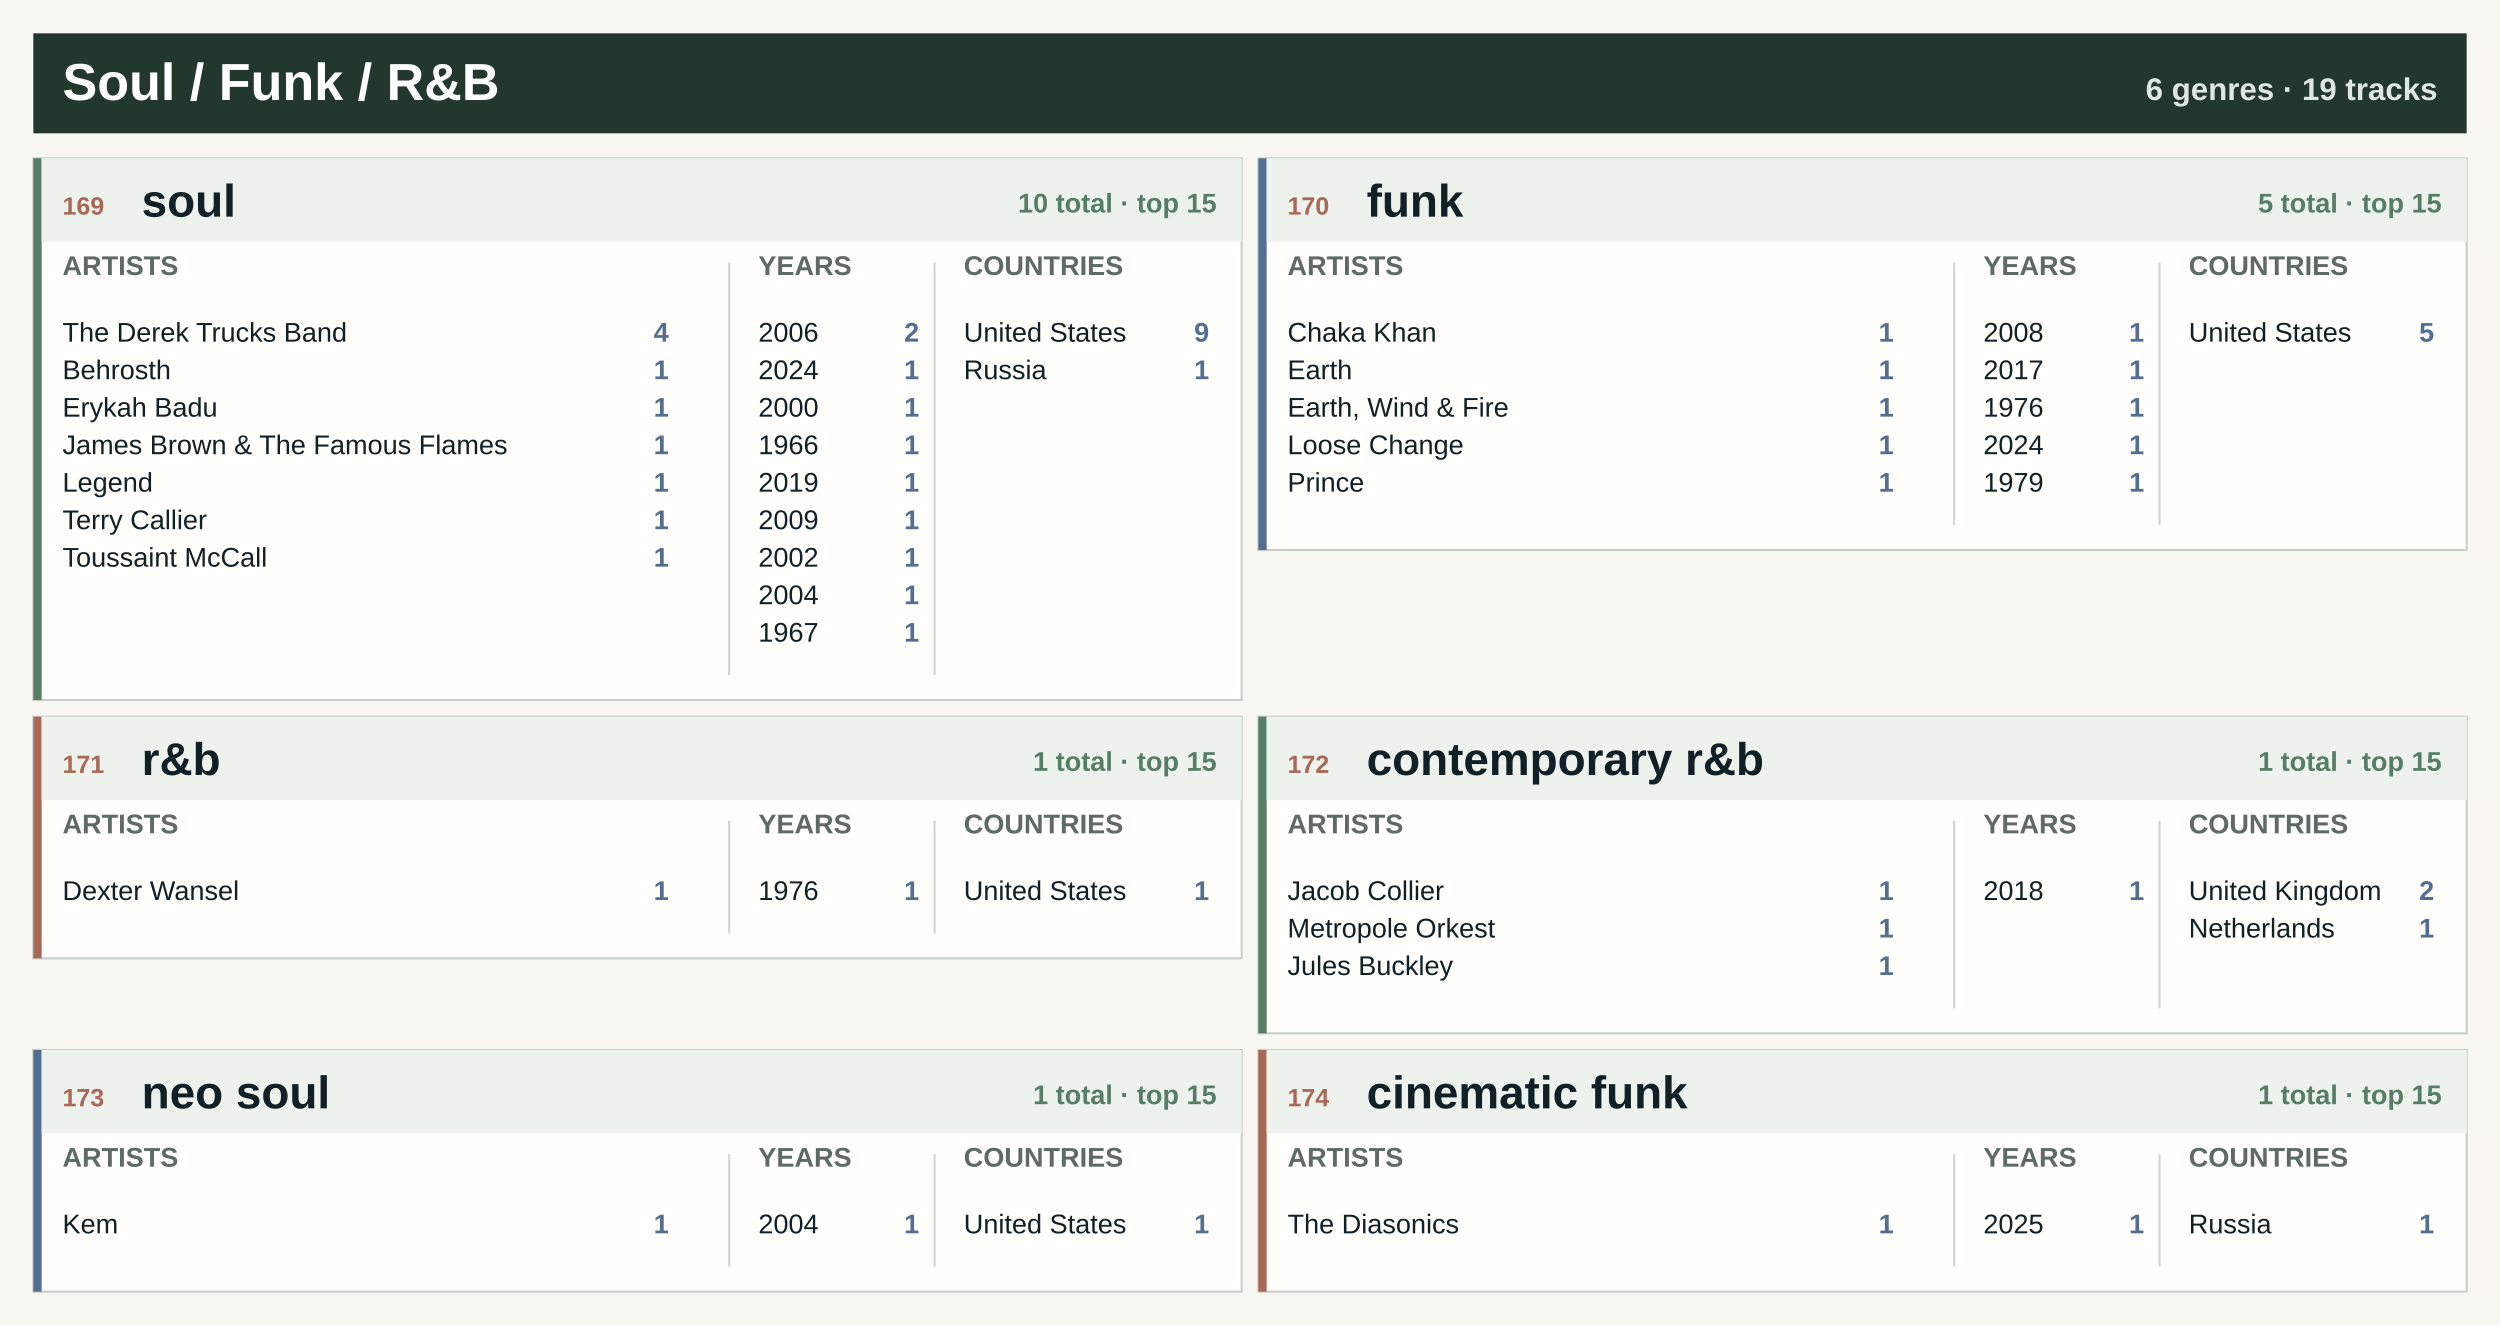
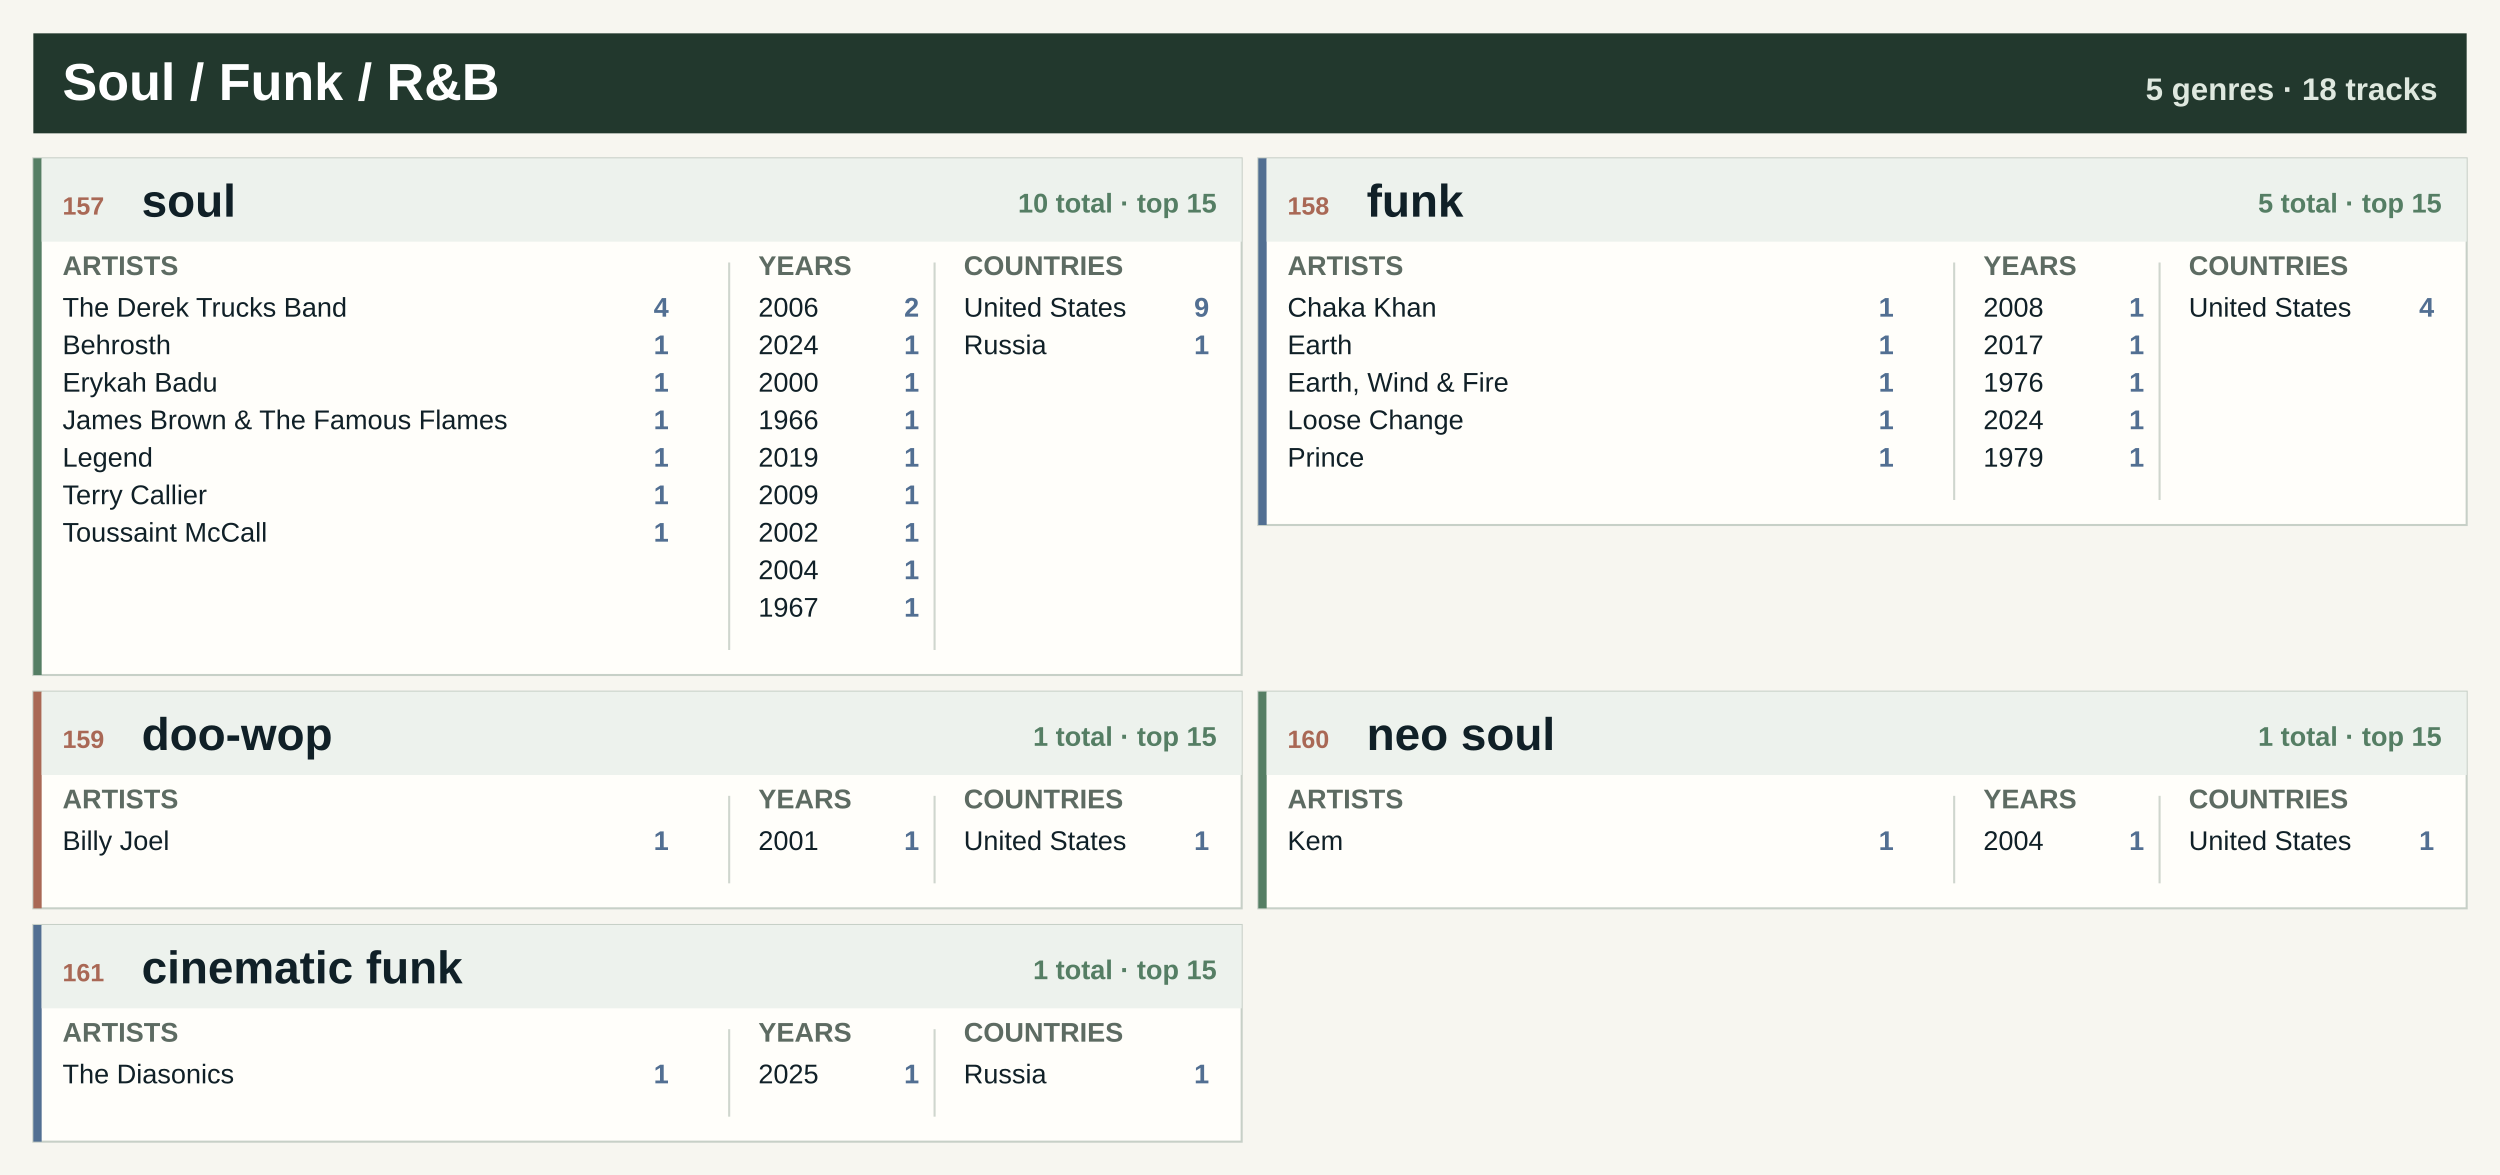
- <svg xmlns="http://www.w3.org/2000/svg" width="1200" height="636" viewBox="0 0 1200 636" role="img" aria-label="Soul / Funk / R&amp;B genre atlas">
-   <rect width="1200" height="636" fill="#f7f6f0" />
+ <svg xmlns="http://www.w3.org/2000/svg" width="1200" height="564" viewBox="0 0 1200 564" role="img" aria-label="Soul / Funk / R&amp;B genre atlas">
+   <rect width="1200" height="564" fill="#f7f6f0" />
  <rect x="16" y="16" width="1168" height="48" fill="#22382d" />
  <text x="30.0" y="48.0" font-family="Segoe UI, Arial, sans-serif" font-size="25" font-weight="800" fill="#ffffff" text-anchor="start">Soul / Funk / R&amp;B</text>
-   <text x="1170.0" y="48.0" font-family="Segoe UI, Arial, sans-serif" font-size="15" font-weight="800" fill="#dfe8df" text-anchor="end">6 genres · 19 tracks</text>
-   <rect x="16.0" y="76.0" width="580.0" height="260" fill="#fffefa" stroke="#c7d0c7" />
-   <rect x="16.0" y="76.0" width="4" height="260" fill="#557e64" />
+   <text x="1170.0" y="48.0" font-family="Segoe UI, Arial, sans-serif" font-size="15" font-weight="800" fill="#dfe8df" text-anchor="end">5 genres · 18 tracks</text>
+   <rect x="16.0" y="76.0" width="580.0" height="248" fill="#fffefa" stroke="#c7d0c7" />
+   <rect x="16.0" y="76.0" width="4" height="248" fill="#557e64" />
  <rect x="20.0" y="76.0" width="576.0" height="40" fill="#edf2ed" />
-   <text x="30.0" y="103.0" font-family="Segoe UI, Arial, sans-serif" font-size="12" font-weight="800" fill="#a96855" text-anchor="start">169</text>
+   <text x="30.0" y="103.0" font-family="Segoe UI, Arial, sans-serif" font-size="12" font-weight="800" fill="#a96855" text-anchor="start">157</text>
  <text x="68.0" y="104.0" font-family="Segoe UI, Arial, sans-serif" font-size="22" font-weight="800" fill="#102027" text-anchor="start">soul</text>
  <text x="584.0" y="102.0" font-family="Segoe UI, Arial, sans-serif" font-size="13" font-weight="800" fill="#557e64" text-anchor="end">10 total · top 15</text>
  <text x="30.0" y="132.0" font-family="Segoe UI, Arial, sans-serif" font-size="13" font-weight="800" fill="#5d6b62" text-anchor="start">ARTISTS</text>
  <text x="364.0" y="132.0" font-family="Segoe UI, Arial, sans-serif" font-size="13" font-weight="800" fill="#5d6b62" text-anchor="start">YEARS</text>
  <text x="462.6" y="132.0" font-family="Segoe UI, Arial, sans-serif" font-size="13" font-weight="800" fill="#5d6b62" text-anchor="start">COUNTRIES</text>
-   <line x1="350.0" y1="126" x2="350.0" y2="324" stroke="#cfd6ce" />
-   <line x1="448.6" y1="126" x2="448.6" y2="324" stroke="#cfd6ce" />
-   <text x="30.0" y="164.0" font-family="Segoe UI, Arial, sans-serif" font-size="13" font-weight="400" fill="#102027" text-anchor="start">The Derek Trucks Band</text>
-   <text x="321.0" y="164.0" font-family="Segoe UI, Arial, sans-serif" font-size="13" font-weight="800" fill="#526f92" text-anchor="end">4</text>
-   <text x="30.0" y="182.0" font-family="Segoe UI, Arial, sans-serif" font-size="13" font-weight="400" fill="#102027" text-anchor="start">Behrosth</text>
-   <text x="321.0" y="182.0" font-family="Segoe UI, Arial, sans-serif" font-size="13" font-weight="800" fill="#526f92" text-anchor="end">1</text>
-   <text x="30.0" y="200.0" font-family="Segoe UI, Arial, sans-serif" font-size="13" font-weight="400" fill="#102027" text-anchor="start">Erykah Badu</text>
-   <text x="321.0" y="200.0" font-family="Segoe UI, Arial, sans-serif" font-size="13" font-weight="800" fill="#526f92" text-anchor="end">1</text>
-   <text x="30.0" y="218.0" font-family="Segoe UI, Arial, sans-serif" font-size="13" font-weight="400" fill="#102027" text-anchor="start">James Brown &amp; The Famous Flames</text>
-   <text x="321.0" y="218.0" font-family="Segoe UI, Arial, sans-serif" font-size="13" font-weight="800" fill="#526f92" text-anchor="end">1</text>
-   <text x="30.0" y="236.0" font-family="Segoe UI, Arial, sans-serif" font-size="13" font-weight="400" fill="#102027" text-anchor="start">Legend</text>
-   <text x="321.0" y="236.0" font-family="Segoe UI, Arial, sans-serif" font-size="13" font-weight="800" fill="#526f92" text-anchor="end">1</text>
-   <text x="30.0" y="254.0" font-family="Segoe UI, Arial, sans-serif" font-size="13" font-weight="400" fill="#102027" text-anchor="start">Terry Callier</text>
-   <text x="321.0" y="254.0" font-family="Segoe UI, Arial, sans-serif" font-size="13" font-weight="800" fill="#526f92" text-anchor="end">1</text>
-   <text x="30.0" y="272.0" font-family="Segoe UI, Arial, sans-serif" font-size="13" font-weight="400" fill="#102027" text-anchor="start">Toussaint McCall</text>
-   <text x="321.0" y="272.0" font-family="Segoe UI, Arial, sans-serif" font-size="13" font-weight="800" fill="#526f92" text-anchor="end">1</text>
-   <text x="364.0" y="164.0" font-family="Segoe UI, Arial, sans-serif" font-size="13" font-weight="400" fill="#102027" text-anchor="start">2006</text>
-   <text x="441.2" y="164.0" font-family="Segoe UI, Arial, sans-serif" font-size="13" font-weight="800" fill="#526f92" text-anchor="end">2</text>
-   <text x="364.0" y="182.0" font-family="Segoe UI, Arial, sans-serif" font-size="13" font-weight="400" fill="#102027" text-anchor="start">2024</text>
-   <text x="441.2" y="182.0" font-family="Segoe UI, Arial, sans-serif" font-size="13" font-weight="800" fill="#526f92" text-anchor="end">1</text>
-   <text x="364.0" y="200.0" font-family="Segoe UI, Arial, sans-serif" font-size="13" font-weight="400" fill="#102027" text-anchor="start">2000</text>
-   <text x="441.2" y="200.0" font-family="Segoe UI, Arial, sans-serif" font-size="13" font-weight="800" fill="#526f92" text-anchor="end">1</text>
-   <text x="364.0" y="218.0" font-family="Segoe UI, Arial, sans-serif" font-size="13" font-weight="400" fill="#102027" text-anchor="start">1966</text>
-   <text x="441.2" y="218.0" font-family="Segoe UI, Arial, sans-serif" font-size="13" font-weight="800" fill="#526f92" text-anchor="end">1</text>
-   <text x="364.0" y="236.0" font-family="Segoe UI, Arial, sans-serif" font-size="13" font-weight="400" fill="#102027" text-anchor="start">2019</text>
-   <text x="441.2" y="236.0" font-family="Segoe UI, Arial, sans-serif" font-size="13" font-weight="800" fill="#526f92" text-anchor="end">1</text>
-   <text x="364.0" y="254.0" font-family="Segoe UI, Arial, sans-serif" font-size="13" font-weight="400" fill="#102027" text-anchor="start">2009</text>
-   <text x="441.2" y="254.0" font-family="Segoe UI, Arial, sans-serif" font-size="13" font-weight="800" fill="#526f92" text-anchor="end">1</text>
-   <text x="364.0" y="272.0" font-family="Segoe UI, Arial, sans-serif" font-size="13" font-weight="400" fill="#102027" text-anchor="start">2002</text>
-   <text x="441.2" y="272.0" font-family="Segoe UI, Arial, sans-serif" font-size="13" font-weight="800" fill="#526f92" text-anchor="end">1</text>
-   <text x="364.0" y="290.0" font-family="Segoe UI, Arial, sans-serif" font-size="13" font-weight="400" fill="#102027" text-anchor="start">2004</text>
-   <text x="441.2" y="290.0" font-family="Segoe UI, Arial, sans-serif" font-size="13" font-weight="800" fill="#526f92" text-anchor="end">1</text>
-   <text x="364.0" y="308.0" font-family="Segoe UI, Arial, sans-serif" font-size="13" font-weight="400" fill="#102027" text-anchor="start">1967</text>
-   <text x="441.2" y="308.0" font-family="Segoe UI, Arial, sans-serif" font-size="13" font-weight="800" fill="#526f92" text-anchor="end">1</text>
-   <text x="462.6" y="164.0" font-family="Segoe UI, Arial, sans-serif" font-size="13" font-weight="400" fill="#102027" text-anchor="start">United States</text>
-   <text x="580.4" y="164.0" font-family="Segoe UI, Arial, sans-serif" font-size="13" font-weight="800" fill="#526f92" text-anchor="end">9</text>
-   <text x="462.6" y="182.0" font-family="Segoe UI, Arial, sans-serif" font-size="13" font-weight="400" fill="#102027" text-anchor="start">Russia</text>
-   <text x="580.4" y="182.0" font-family="Segoe UI, Arial, sans-serif" font-size="13" font-weight="800" fill="#526f92" text-anchor="end">1</text>
-   <rect x="604.0" y="76.0" width="580.0" height="188" fill="#fffefa" stroke="#c7d0c7" />
-   <rect x="604.0" y="76.0" width="4" height="188" fill="#526f92" />
+   <line x1="350.0" y1="126" x2="350.0" y2="312" stroke="#cfd6ce" />
+   <line x1="448.6" y1="126" x2="448.6" y2="312" stroke="#cfd6ce" />
+   <text x="30.0" y="152.0" font-family="Segoe UI, Arial, sans-serif" font-size="13" font-weight="400" fill="#102027" text-anchor="start">The Derek Trucks Band</text>
+   <text x="321.0" y="152.0" font-family="Segoe UI, Arial, sans-serif" font-size="13" font-weight="800" fill="#526f92" text-anchor="end">4</text>
+   <text x="30.0" y="170.0" font-family="Segoe UI, Arial, sans-serif" font-size="13" font-weight="400" fill="#102027" text-anchor="start">Behrosth</text>
+   <text x="321.0" y="170.0" font-family="Segoe UI, Arial, sans-serif" font-size="13" font-weight="800" fill="#526f92" text-anchor="end">1</text>
+   <text x="30.0" y="188.0" font-family="Segoe UI, Arial, sans-serif" font-size="13" font-weight="400" fill="#102027" text-anchor="start">Erykah Badu</text>
+   <text x="321.0" y="188.0" font-family="Segoe UI, Arial, sans-serif" font-size="13" font-weight="800" fill="#526f92" text-anchor="end">1</text>
+   <text x="30.0" y="206.0" font-family="Segoe UI, Arial, sans-serif" font-size="13" font-weight="400" fill="#102027" text-anchor="start">James Brown &amp; The Famous Flames</text>
+   <text x="321.0" y="206.0" font-family="Segoe UI, Arial, sans-serif" font-size="13" font-weight="800" fill="#526f92" text-anchor="end">1</text>
+   <text x="30.0" y="224.0" font-family="Segoe UI, Arial, sans-serif" font-size="13" font-weight="400" fill="#102027" text-anchor="start">Legend</text>
+   <text x="321.0" y="224.0" font-family="Segoe UI, Arial, sans-serif" font-size="13" font-weight="800" fill="#526f92" text-anchor="end">1</text>
+   <text x="30.0" y="242.0" font-family="Segoe UI, Arial, sans-serif" font-size="13" font-weight="400" fill="#102027" text-anchor="start">Terry Callier</text>
+   <text x="321.0" y="242.0" font-family="Segoe UI, Arial, sans-serif" font-size="13" font-weight="800" fill="#526f92" text-anchor="end">1</text>
+   <text x="30.0" y="260.0" font-family="Segoe UI, Arial, sans-serif" font-size="13" font-weight="400" fill="#102027" text-anchor="start">Toussaint McCall</text>
+   <text x="321.0" y="260.0" font-family="Segoe UI, Arial, sans-serif" font-size="13" font-weight="800" fill="#526f92" text-anchor="end">1</text>
+   <text x="364.0" y="152.0" font-family="Segoe UI, Arial, sans-serif" font-size="13" font-weight="400" fill="#102027" text-anchor="start">2006</text>
+   <text x="441.2" y="152.0" font-family="Segoe UI, Arial, sans-serif" font-size="13" font-weight="800" fill="#526f92" text-anchor="end">2</text>
+   <text x="364.0" y="170.0" font-family="Segoe UI, Arial, sans-serif" font-size="13" font-weight="400" fill="#102027" text-anchor="start">2024</text>
+   <text x="441.2" y="170.0" font-family="Segoe UI, Arial, sans-serif" font-size="13" font-weight="800" fill="#526f92" text-anchor="end">1</text>
+   <text x="364.0" y="188.0" font-family="Segoe UI, Arial, sans-serif" font-size="13" font-weight="400" fill="#102027" text-anchor="start">2000</text>
+   <text x="441.2" y="188.0" font-family="Segoe UI, Arial, sans-serif" font-size="13" font-weight="800" fill="#526f92" text-anchor="end">1</text>
+   <text x="364.0" y="206.0" font-family="Segoe UI, Arial, sans-serif" font-size="13" font-weight="400" fill="#102027" text-anchor="start">1966</text>
+   <text x="441.2" y="206.0" font-family="Segoe UI, Arial, sans-serif" font-size="13" font-weight="800" fill="#526f92" text-anchor="end">1</text>
+   <text x="364.0" y="224.0" font-family="Segoe UI, Arial, sans-serif" font-size="13" font-weight="400" fill="#102027" text-anchor="start">2019</text>
+   <text x="441.2" y="224.0" font-family="Segoe UI, Arial, sans-serif" font-size="13" font-weight="800" fill="#526f92" text-anchor="end">1</text>
+   <text x="364.0" y="242.0" font-family="Segoe UI, Arial, sans-serif" font-size="13" font-weight="400" fill="#102027" text-anchor="start">2009</text>
+   <text x="441.2" y="242.0" font-family="Segoe UI, Arial, sans-serif" font-size="13" font-weight="800" fill="#526f92" text-anchor="end">1</text>
+   <text x="364.0" y="260.0" font-family="Segoe UI, Arial, sans-serif" font-size="13" font-weight="400" fill="#102027" text-anchor="start">2002</text>
+   <text x="441.2" y="260.0" font-family="Segoe UI, Arial, sans-serif" font-size="13" font-weight="800" fill="#526f92" text-anchor="end">1</text>
+   <text x="364.0" y="278.0" font-family="Segoe UI, Arial, sans-serif" font-size="13" font-weight="400" fill="#102027" text-anchor="start">2004</text>
+   <text x="441.2" y="278.0" font-family="Segoe UI, Arial, sans-serif" font-size="13" font-weight="800" fill="#526f92" text-anchor="end">1</text>
+   <text x="364.0" y="296.0" font-family="Segoe UI, Arial, sans-serif" font-size="13" font-weight="400" fill="#102027" text-anchor="start">1967</text>
+   <text x="441.2" y="296.0" font-family="Segoe UI, Arial, sans-serif" font-size="13" font-weight="800" fill="#526f92" text-anchor="end">1</text>
+   <text x="462.6" y="152.0" font-family="Segoe UI, Arial, sans-serif" font-size="13" font-weight="400" fill="#102027" text-anchor="start">United States</text>
+   <text x="580.4" y="152.0" font-family="Segoe UI, Arial, sans-serif" font-size="13" font-weight="800" fill="#526f92" text-anchor="end">9</text>
+   <text x="462.6" y="170.0" font-family="Segoe UI, Arial, sans-serif" font-size="13" font-weight="400" fill="#102027" text-anchor="start">Russia</text>
+   <text x="580.4" y="170.0" font-family="Segoe UI, Arial, sans-serif" font-size="13" font-weight="800" fill="#526f92" text-anchor="end">1</text>
+   <rect x="604.0" y="76.0" width="580.0" height="176" fill="#fffefa" stroke="#c7d0c7" />
+   <rect x="604.0" y="76.0" width="4" height="176" fill="#526f92" />
  <rect x="608.0" y="76.0" width="576.0" height="40" fill="#edf2ed" />
-   <text x="618.0" y="103.0" font-family="Segoe UI, Arial, sans-serif" font-size="12" font-weight="800" fill="#a96855" text-anchor="start">170</text>
+   <text x="618.0" y="103.0" font-family="Segoe UI, Arial, sans-serif" font-size="12" font-weight="800" fill="#a96855" text-anchor="start">158</text>
  <text x="656.0" y="104.0" font-family="Segoe UI, Arial, sans-serif" font-size="22" font-weight="800" fill="#102027" text-anchor="start">funk</text>
  <text x="1172.0" y="102.0" font-family="Segoe UI, Arial, sans-serif" font-size="13" font-weight="800" fill="#557e64" text-anchor="end">5 total · top 15</text>
  <text x="618.0" y="132.0" font-family="Segoe UI, Arial, sans-serif" font-size="13" font-weight="800" fill="#5d6b62" text-anchor="start">ARTISTS</text>
  <text x="952.0" y="132.0" font-family="Segoe UI, Arial, sans-serif" font-size="13" font-weight="800" fill="#5d6b62" text-anchor="start">YEARS</text>
  <text x="1050.6" y="132.0" font-family="Segoe UI, Arial, sans-serif" font-size="13" font-weight="800" fill="#5d6b62" text-anchor="start">COUNTRIES</text>
-   <line x1="938.0" y1="126" x2="938.0" y2="252" stroke="#cfd6ce" />
-   <line x1="1036.6" y1="126" x2="1036.6" y2="252" stroke="#cfd6ce" />
-   <text x="618.0" y="164.0" font-family="Segoe UI, Arial, sans-serif" font-size="13" font-weight="400" fill="#102027" text-anchor="start">Chaka Khan</text>
-   <text x="909.0" y="164.0" font-family="Segoe UI, Arial, sans-serif" font-size="13" font-weight="800" fill="#526f92" text-anchor="end">1</text>
-   <text x="618.0" y="182.0" font-family="Segoe UI, Arial, sans-serif" font-size="13" font-weight="400" fill="#102027" text-anchor="start">Earth</text>
-   <text x="909.0" y="182.0" font-family="Segoe UI, Arial, sans-serif" font-size="13" font-weight="800" fill="#526f92" text-anchor="end">1</text>
-   <text x="618.0" y="200.0" font-family="Segoe UI, Arial, sans-serif" font-size="13" font-weight="400" fill="#102027" text-anchor="start">Earth, Wind &amp; Fire</text>
-   <text x="909.0" y="200.0" font-family="Segoe UI, Arial, sans-serif" font-size="13" font-weight="800" fill="#526f92" text-anchor="end">1</text>
-   <text x="618.0" y="218.0" font-family="Segoe UI, Arial, sans-serif" font-size="13" font-weight="400" fill="#102027" text-anchor="start">Loose Change</text>
-   <text x="909.0" y="218.0" font-family="Segoe UI, Arial, sans-serif" font-size="13" font-weight="800" fill="#526f92" text-anchor="end">1</text>
-   <text x="618.0" y="236.0" font-family="Segoe UI, Arial, sans-serif" font-size="13" font-weight="400" fill="#102027" text-anchor="start">Prince</text>
-   <text x="909.0" y="236.0" font-family="Segoe UI, Arial, sans-serif" font-size="13" font-weight="800" fill="#526f92" text-anchor="end">1</text>
-   <text x="952.0" y="164.0" font-family="Segoe UI, Arial, sans-serif" font-size="13" font-weight="400" fill="#102027" text-anchor="start">2008</text>
-   <text x="1029.2" y="164.0" font-family="Segoe UI, Arial, sans-serif" font-size="13" font-weight="800" fill="#526f92" text-anchor="end">1</text>
-   <text x="952.0" y="182.0" font-family="Segoe UI, Arial, sans-serif" font-size="13" font-weight="400" fill="#102027" text-anchor="start">2017</text>
-   <text x="1029.2" y="182.0" font-family="Segoe UI, Arial, sans-serif" font-size="13" font-weight="800" fill="#526f92" text-anchor="end">1</text>
-   <text x="952.0" y="200.0" font-family="Segoe UI, Arial, sans-serif" font-size="13" font-weight="400" fill="#102027" text-anchor="start">1976</text>
-   <text x="1029.2" y="200.0" font-family="Segoe UI, Arial, sans-serif" font-size="13" font-weight="800" fill="#526f92" text-anchor="end">1</text>
-   <text x="952.0" y="218.0" font-family="Segoe UI, Arial, sans-serif" font-size="13" font-weight="400" fill="#102027" text-anchor="start">2024</text>
-   <text x="1029.2" y="218.0" font-family="Segoe UI, Arial, sans-serif" font-size="13" font-weight="800" fill="#526f92" text-anchor="end">1</text>
-   <text x="952.0" y="236.0" font-family="Segoe UI, Arial, sans-serif" font-size="13" font-weight="400" fill="#102027" text-anchor="start">1979</text>
-   <text x="1029.2" y="236.0" font-family="Segoe UI, Arial, sans-serif" font-size="13" font-weight="800" fill="#526f92" text-anchor="end">1</text>
-   <text x="1050.6" y="164.0" font-family="Segoe UI, Arial, sans-serif" font-size="13" font-weight="400" fill="#102027" text-anchor="start">United States</text>
-   <text x="1168.4" y="164.0" font-family="Segoe UI, Arial, sans-serif" font-size="13" font-weight="800" fill="#526f92" text-anchor="end">5</text>
-   <rect x="16.0" y="344.0" width="580.0" height="116" fill="#fffefa" stroke="#c7d0c7" />
-   <rect x="16.0" y="344.0" width="4" height="116" fill="#a96855" />
-   <rect x="20.0" y="344.0" width="576.0" height="40" fill="#edf2ed" />
-   <text x="30.0" y="371.0" font-family="Segoe UI, Arial, sans-serif" font-size="12" font-weight="800" fill="#a96855" text-anchor="start">171</text>
-   <text x="68.0" y="372.0" font-family="Segoe UI, Arial, sans-serif" font-size="22" font-weight="800" fill="#102027" text-anchor="start">r&amp;b</text>
-   <text x="584.0" y="370.0" font-family="Segoe UI, Arial, sans-serif" font-size="13" font-weight="800" fill="#557e64" text-anchor="end">1 total · top 15</text>
-   <text x="30.0" y="400.0" font-family="Segoe UI, Arial, sans-serif" font-size="13" font-weight="800" fill="#5d6b62" text-anchor="start">ARTISTS</text>
-   <text x="364.0" y="400.0" font-family="Segoe UI, Arial, sans-serif" font-size="13" font-weight="800" fill="#5d6b62" text-anchor="start">YEARS</text>
-   <text x="462.6" y="400.0" font-family="Segoe UI, Arial, sans-serif" font-size="13" font-weight="800" fill="#5d6b62" text-anchor="start">COUNTRIES</text>
-   <line x1="350.0" y1="394" x2="350.0" y2="448" stroke="#cfd6ce" />
-   <line x1="448.6" y1="394" x2="448.6" y2="448" stroke="#cfd6ce" />
-   <text x="30.0" y="432.0" font-family="Segoe UI, Arial, sans-serif" font-size="13" font-weight="400" fill="#102027" text-anchor="start">Dexter Wansel</text>
-   <text x="321.0" y="432.0" font-family="Segoe UI, Arial, sans-serif" font-size="13" font-weight="800" fill="#526f92" text-anchor="end">1</text>
-   <text x="364.0" y="432.0" font-family="Segoe UI, Arial, sans-serif" font-size="13" font-weight="400" fill="#102027" text-anchor="start">1976</text>
-   <text x="441.2" y="432.0" font-family="Segoe UI, Arial, sans-serif" font-size="13" font-weight="800" fill="#526f92" text-anchor="end">1</text>
-   <text x="462.6" y="432.0" font-family="Segoe UI, Arial, sans-serif" font-size="13" font-weight="400" fill="#102027" text-anchor="start">United States</text>
-   <text x="580.4" y="432.0" font-family="Segoe UI, Arial, sans-serif" font-size="13" font-weight="800" fill="#526f92" text-anchor="end">1</text>
-   <rect x="604.0" y="344.0" width="580.0" height="152" fill="#fffefa" stroke="#c7d0c7" />
-   <rect x="604.0" y="344.0" width="4" height="152" fill="#557e64" />
-   <rect x="608.0" y="344.0" width="576.0" height="40" fill="#edf2ed" />
-   <text x="618.0" y="371.0" font-family="Segoe UI, Arial, sans-serif" font-size="12" font-weight="800" fill="#a96855" text-anchor="start">172</text>
-   <text x="656.0" y="372.0" font-family="Segoe UI, Arial, sans-serif" font-size="22" font-weight="800" fill="#102027" text-anchor="start">contemporary r&amp;b</text>
-   <text x="1172.0" y="370.0" font-family="Segoe UI, Arial, sans-serif" font-size="13" font-weight="800" fill="#557e64" text-anchor="end">1 total · top 15</text>
-   <text x="618.0" y="400.0" font-family="Segoe UI, Arial, sans-serif" font-size="13" font-weight="800" fill="#5d6b62" text-anchor="start">ARTISTS</text>
-   <text x="952.0" y="400.0" font-family="Segoe UI, Arial, sans-serif" font-size="13" font-weight="800" fill="#5d6b62" text-anchor="start">YEARS</text>
-   <text x="1050.6" y="400.0" font-family="Segoe UI, Arial, sans-serif" font-size="13" font-weight="800" fill="#5d6b62" text-anchor="start">COUNTRIES</text>
-   <line x1="938.0" y1="394" x2="938.0" y2="484" stroke="#cfd6ce" />
-   <line x1="1036.6" y1="394" x2="1036.6" y2="484" stroke="#cfd6ce" />
-   <text x="618.0" y="432.0" font-family="Segoe UI, Arial, sans-serif" font-size="13" font-weight="400" fill="#102027" text-anchor="start">Jacob Collier</text>
-   <text x="909.0" y="432.0" font-family="Segoe UI, Arial, sans-serif" font-size="13" font-weight="800" fill="#526f92" text-anchor="end">1</text>
-   <text x="618.0" y="450.0" font-family="Segoe UI, Arial, sans-serif" font-size="13" font-weight="400" fill="#102027" text-anchor="start">Metropole Orkest</text>
-   <text x="909.0" y="450.0" font-family="Segoe UI, Arial, sans-serif" font-size="13" font-weight="800" fill="#526f92" text-anchor="end">1</text>
-   <text x="618.0" y="468.0" font-family="Segoe UI, Arial, sans-serif" font-size="13" font-weight="400" fill="#102027" text-anchor="start">Jules Buckley</text>
-   <text x="909.0" y="468.0" font-family="Segoe UI, Arial, sans-serif" font-size="13" font-weight="800" fill="#526f92" text-anchor="end">1</text>
-   <text x="952.0" y="432.0" font-family="Segoe UI, Arial, sans-serif" font-size="13" font-weight="400" fill="#102027" text-anchor="start">2018</text>
-   <text x="1029.2" y="432.0" font-family="Segoe UI, Arial, sans-serif" font-size="13" font-weight="800" fill="#526f92" text-anchor="end">1</text>
-   <text x="1050.6" y="432.0" font-family="Segoe UI, Arial, sans-serif" font-size="13" font-weight="400" fill="#102027" text-anchor="start">United Kingdom</text>
-   <text x="1168.4" y="432.0" font-family="Segoe UI, Arial, sans-serif" font-size="13" font-weight="800" fill="#526f92" text-anchor="end">2</text>
-   <text x="1050.6" y="450.0" font-family="Segoe UI, Arial, sans-serif" font-size="13" font-weight="400" fill="#102027" text-anchor="start">Netherlands</text>
-   <text x="1168.4" y="450.0" font-family="Segoe UI, Arial, sans-serif" font-size="13" font-weight="800" fill="#526f92" text-anchor="end">1</text>
-   <rect x="16.0" y="504.0" width="580.0" height="116" fill="#fffefa" stroke="#c7d0c7" />
-   <rect x="16.0" y="504.0" width="4" height="116" fill="#526f92" />
-   <rect x="20.0" y="504.0" width="576.0" height="40" fill="#edf2ed" />
-   <text x="30.0" y="531.0" font-family="Segoe UI, Arial, sans-serif" font-size="12" font-weight="800" fill="#a96855" text-anchor="start">173</text>
-   <text x="68.0" y="532.0" font-family="Segoe UI, Arial, sans-serif" font-size="22" font-weight="800" fill="#102027" text-anchor="start">neo soul</text>
-   <text x="584.0" y="530.0" font-family="Segoe UI, Arial, sans-serif" font-size="13" font-weight="800" fill="#557e64" text-anchor="end">1 total · top 15</text>
-   <text x="30.0" y="560.0" font-family="Segoe UI, Arial, sans-serif" font-size="13" font-weight="800" fill="#5d6b62" text-anchor="start">ARTISTS</text>
-   <text x="364.0" y="560.0" font-family="Segoe UI, Arial, sans-serif" font-size="13" font-weight="800" fill="#5d6b62" text-anchor="start">YEARS</text>
-   <text x="462.6" y="560.0" font-family="Segoe UI, Arial, sans-serif" font-size="13" font-weight="800" fill="#5d6b62" text-anchor="start">COUNTRIES</text>
-   <line x1="350.0" y1="554" x2="350.0" y2="608" stroke="#cfd6ce" />
-   <line x1="448.6" y1="554" x2="448.6" y2="608" stroke="#cfd6ce" />
-   <text x="30.0" y="592.0" font-family="Segoe UI, Arial, sans-serif" font-size="13" font-weight="400" fill="#102027" text-anchor="start">Kem</text>
-   <text x="321.0" y="592.0" font-family="Segoe UI, Arial, sans-serif" font-size="13" font-weight="800" fill="#526f92" text-anchor="end">1</text>
-   <text x="364.0" y="592.0" font-family="Segoe UI, Arial, sans-serif" font-size="13" font-weight="400" fill="#102027" text-anchor="start">2004</text>
-   <text x="441.2" y="592.0" font-family="Segoe UI, Arial, sans-serif" font-size="13" font-weight="800" fill="#526f92" text-anchor="end">1</text>
-   <text x="462.6" y="592.0" font-family="Segoe UI, Arial, sans-serif" font-size="13" font-weight="400" fill="#102027" text-anchor="start">United States</text>
-   <text x="580.4" y="592.0" font-family="Segoe UI, Arial, sans-serif" font-size="13" font-weight="800" fill="#526f92" text-anchor="end">1</text>
-   <rect x="604.0" y="504.0" width="580.0" height="116" fill="#fffefa" stroke="#c7d0c7" />
-   <rect x="604.0" y="504.0" width="4" height="116" fill="#a96855" />
-   <rect x="608.0" y="504.0" width="576.0" height="40" fill="#edf2ed" />
-   <text x="618.0" y="531.0" font-family="Segoe UI, Arial, sans-serif" font-size="12" font-weight="800" fill="#a96855" text-anchor="start">174</text>
-   <text x="656.0" y="532.0" font-family="Segoe UI, Arial, sans-serif" font-size="22" font-weight="800" fill="#102027" text-anchor="start">cinematic funk</text>
-   <text x="1172.0" y="530.0" font-family="Segoe UI, Arial, sans-serif" font-size="13" font-weight="800" fill="#557e64" text-anchor="end">1 total · top 15</text>
-   <text x="618.0" y="560.0" font-family="Segoe UI, Arial, sans-serif" font-size="13" font-weight="800" fill="#5d6b62" text-anchor="start">ARTISTS</text>
-   <text x="952.0" y="560.0" font-family="Segoe UI, Arial, sans-serif" font-size="13" font-weight="800" fill="#5d6b62" text-anchor="start">YEARS</text>
-   <text x="1050.6" y="560.0" font-family="Segoe UI, Arial, sans-serif" font-size="13" font-weight="800" fill="#5d6b62" text-anchor="start">COUNTRIES</text>
-   <line x1="938.0" y1="554" x2="938.0" y2="608" stroke="#cfd6ce" />
-   <line x1="1036.6" y1="554" x2="1036.6" y2="608" stroke="#cfd6ce" />
-   <text x="618.0" y="592.0" font-family="Segoe UI, Arial, sans-serif" font-size="13" font-weight="400" fill="#102027" text-anchor="start">The Diasonics</text>
-   <text x="909.0" y="592.0" font-family="Segoe UI, Arial, sans-serif" font-size="13" font-weight="800" fill="#526f92" text-anchor="end">1</text>
-   <text x="952.0" y="592.0" font-family="Segoe UI, Arial, sans-serif" font-size="13" font-weight="400" fill="#102027" text-anchor="start">2025</text>
-   <text x="1029.2" y="592.0" font-family="Segoe UI, Arial, sans-serif" font-size="13" font-weight="800" fill="#526f92" text-anchor="end">1</text>
-   <text x="1050.6" y="592.0" font-family="Segoe UI, Arial, sans-serif" font-size="13" font-weight="400" fill="#102027" text-anchor="start">Russia</text>
-   <text x="1168.4" y="592.0" font-family="Segoe UI, Arial, sans-serif" font-size="13" font-weight="800" fill="#526f92" text-anchor="end">1</text>
+   <line x1="938.0" y1="126" x2="938.0" y2="240" stroke="#cfd6ce" />
+   <line x1="1036.6" y1="126" x2="1036.6" y2="240" stroke="#cfd6ce" />
+   <text x="618.0" y="152.0" font-family="Segoe UI, Arial, sans-serif" font-size="13" font-weight="400" fill="#102027" text-anchor="start">Chaka Khan</text>
+   <text x="909.0" y="152.0" font-family="Segoe UI, Arial, sans-serif" font-size="13" font-weight="800" fill="#526f92" text-anchor="end">1</text>
+   <text x="618.0" y="170.0" font-family="Segoe UI, Arial, sans-serif" font-size="13" font-weight="400" fill="#102027" text-anchor="start">Earth</text>
+   <text x="909.0" y="170.0" font-family="Segoe UI, Arial, sans-serif" font-size="13" font-weight="800" fill="#526f92" text-anchor="end">1</text>
+   <text x="618.0" y="188.0" font-family="Segoe UI, Arial, sans-serif" font-size="13" font-weight="400" fill="#102027" text-anchor="start">Earth, Wind &amp; Fire</text>
+   <text x="909.0" y="188.0" font-family="Segoe UI, Arial, sans-serif" font-size="13" font-weight="800" fill="#526f92" text-anchor="end">1</text>
+   <text x="618.0" y="206.0" font-family="Segoe UI, Arial, sans-serif" font-size="13" font-weight="400" fill="#102027" text-anchor="start">Loose Change</text>
+   <text x="909.0" y="206.0" font-family="Segoe UI, Arial, sans-serif" font-size="13" font-weight="800" fill="#526f92" text-anchor="end">1</text>
+   <text x="618.0" y="224.0" font-family="Segoe UI, Arial, sans-serif" font-size="13" font-weight="400" fill="#102027" text-anchor="start">Prince</text>
+   <text x="909.0" y="224.0" font-family="Segoe UI, Arial, sans-serif" font-size="13" font-weight="800" fill="#526f92" text-anchor="end">1</text>
+   <text x="952.0" y="152.0" font-family="Segoe UI, Arial, sans-serif" font-size="13" font-weight="400" fill="#102027" text-anchor="start">2008</text>
+   <text x="1029.2" y="152.0" font-family="Segoe UI, Arial, sans-serif" font-size="13" font-weight="800" fill="#526f92" text-anchor="end">1</text>
+   <text x="952.0" y="170.0" font-family="Segoe UI, Arial, sans-serif" font-size="13" font-weight="400" fill="#102027" text-anchor="start">2017</text>
+   <text x="1029.2" y="170.0" font-family="Segoe UI, Arial, sans-serif" font-size="13" font-weight="800" fill="#526f92" text-anchor="end">1</text>
+   <text x="952.0" y="188.0" font-family="Segoe UI, Arial, sans-serif" font-size="13" font-weight="400" fill="#102027" text-anchor="start">1976</text>
+   <text x="1029.2" y="188.0" font-family="Segoe UI, Arial, sans-serif" font-size="13" font-weight="800" fill="#526f92" text-anchor="end">1</text>
+   <text x="952.0" y="206.0" font-family="Segoe UI, Arial, sans-serif" font-size="13" font-weight="400" fill="#102027" text-anchor="start">2024</text>
+   <text x="1029.2" y="206.0" font-family="Segoe UI, Arial, sans-serif" font-size="13" font-weight="800" fill="#526f92" text-anchor="end">1</text>
+   <text x="952.0" y="224.0" font-family="Segoe UI, Arial, sans-serif" font-size="13" font-weight="400" fill="#102027" text-anchor="start">1979</text>
+   <text x="1029.2" y="224.0" font-family="Segoe UI, Arial, sans-serif" font-size="13" font-weight="800" fill="#526f92" text-anchor="end">1</text>
+   <text x="1050.6" y="152.0" font-family="Segoe UI, Arial, sans-serif" font-size="13" font-weight="400" fill="#102027" text-anchor="start">United States</text>
+   <text x="1168.4" y="152.0" font-family="Segoe UI, Arial, sans-serif" font-size="13" font-weight="800" fill="#526f92" text-anchor="end">4</text>
+   <rect x="16.0" y="332.0" width="580.0" height="104" fill="#fffefa" stroke="#c7d0c7" />
+   <rect x="16.0" y="332.0" width="4" height="104" fill="#a96855" />
+   <rect x="20.0" y="332.0" width="576.0" height="40" fill="#edf2ed" />
+   <text x="30.0" y="359.0" font-family="Segoe UI, Arial, sans-serif" font-size="12" font-weight="800" fill="#a96855" text-anchor="start">159</text>
+   <text x="68.0" y="360.0" font-family="Segoe UI, Arial, sans-serif" font-size="22" font-weight="800" fill="#102027" text-anchor="start">doo-wop</text>
+   <text x="584.0" y="358.0" font-family="Segoe UI, Arial, sans-serif" font-size="13" font-weight="800" fill="#557e64" text-anchor="end">1 total · top 15</text>
+   <text x="30.0" y="388.0" font-family="Segoe UI, Arial, sans-serif" font-size="13" font-weight="800" fill="#5d6b62" text-anchor="start">ARTISTS</text>
+   <text x="364.0" y="388.0" font-family="Segoe UI, Arial, sans-serif" font-size="13" font-weight="800" fill="#5d6b62" text-anchor="start">YEARS</text>
+   <text x="462.6" y="388.0" font-family="Segoe UI, Arial, sans-serif" font-size="13" font-weight="800" fill="#5d6b62" text-anchor="start">COUNTRIES</text>
+   <line x1="350.0" y1="382" x2="350.0" y2="424" stroke="#cfd6ce" />
+   <line x1="448.6" y1="382" x2="448.6" y2="424" stroke="#cfd6ce" />
+   <text x="30.0" y="408.0" font-family="Segoe UI, Arial, sans-serif" font-size="13" font-weight="400" fill="#102027" text-anchor="start">Billy Joel</text>
+   <text x="321.0" y="408.0" font-family="Segoe UI, Arial, sans-serif" font-size="13" font-weight="800" fill="#526f92" text-anchor="end">1</text>
+   <text x="364.0" y="408.0" font-family="Segoe UI, Arial, sans-serif" font-size="13" font-weight="400" fill="#102027" text-anchor="start">2001</text>
+   <text x="441.2" y="408.0" font-family="Segoe UI, Arial, sans-serif" font-size="13" font-weight="800" fill="#526f92" text-anchor="end">1</text>
+   <text x="462.6" y="408.0" font-family="Segoe UI, Arial, sans-serif" font-size="13" font-weight="400" fill="#102027" text-anchor="start">United States</text>
+   <text x="580.4" y="408.0" font-family="Segoe UI, Arial, sans-serif" font-size="13" font-weight="800" fill="#526f92" text-anchor="end">1</text>
+   <rect x="604.0" y="332.0" width="580.0" height="104" fill="#fffefa" stroke="#c7d0c7" />
+   <rect x="604.0" y="332.0" width="4" height="104" fill="#557e64" />
+   <rect x="608.0" y="332.0" width="576.0" height="40" fill="#edf2ed" />
+   <text x="618.0" y="359.0" font-family="Segoe UI, Arial, sans-serif" font-size="12" font-weight="800" fill="#a96855" text-anchor="start">160</text>
+   <text x="656.0" y="360.0" font-family="Segoe UI, Arial, sans-serif" font-size="22" font-weight="800" fill="#102027" text-anchor="start">neo soul</text>
+   <text x="1172.0" y="358.0" font-family="Segoe UI, Arial, sans-serif" font-size="13" font-weight="800" fill="#557e64" text-anchor="end">1 total · top 15</text>
+   <text x="618.0" y="388.0" font-family="Segoe UI, Arial, sans-serif" font-size="13" font-weight="800" fill="#5d6b62" text-anchor="start">ARTISTS</text>
+   <text x="952.0" y="388.0" font-family="Segoe UI, Arial, sans-serif" font-size="13" font-weight="800" fill="#5d6b62" text-anchor="start">YEARS</text>
+   <text x="1050.6" y="388.0" font-family="Segoe UI, Arial, sans-serif" font-size="13" font-weight="800" fill="#5d6b62" text-anchor="start">COUNTRIES</text>
+   <line x1="938.0" y1="382" x2="938.0" y2="424" stroke="#cfd6ce" />
+   <line x1="1036.6" y1="382" x2="1036.6" y2="424" stroke="#cfd6ce" />
+   <text x="618.0" y="408.0" font-family="Segoe UI, Arial, sans-serif" font-size="13" font-weight="400" fill="#102027" text-anchor="start">Kem</text>
+   <text x="909.0" y="408.0" font-family="Segoe UI, Arial, sans-serif" font-size="13" font-weight="800" fill="#526f92" text-anchor="end">1</text>
+   <text x="952.0" y="408.0" font-family="Segoe UI, Arial, sans-serif" font-size="13" font-weight="400" fill="#102027" text-anchor="start">2004</text>
+   <text x="1029.2" y="408.0" font-family="Segoe UI, Arial, sans-serif" font-size="13" font-weight="800" fill="#526f92" text-anchor="end">1</text>
+   <text x="1050.6" y="408.0" font-family="Segoe UI, Arial, sans-serif" font-size="13" font-weight="400" fill="#102027" text-anchor="start">United States</text>
+   <text x="1168.4" y="408.0" font-family="Segoe UI, Arial, sans-serif" font-size="13" font-weight="800" fill="#526f92" text-anchor="end">1</text>
+   <rect x="16.0" y="444.0" width="580.0" height="104" fill="#fffefa" stroke="#c7d0c7" />
+   <rect x="16.0" y="444.0" width="4" height="104" fill="#526f92" />
+   <rect x="20.0" y="444.0" width="576.0" height="40" fill="#edf2ed" />
+   <text x="30.0" y="471.0" font-family="Segoe UI, Arial, sans-serif" font-size="12" font-weight="800" fill="#a96855" text-anchor="start">161</text>
+   <text x="68.0" y="472.0" font-family="Segoe UI, Arial, sans-serif" font-size="22" font-weight="800" fill="#102027" text-anchor="start">cinematic funk</text>
+   <text x="584.0" y="470.0" font-family="Segoe UI, Arial, sans-serif" font-size="13" font-weight="800" fill="#557e64" text-anchor="end">1 total · top 15</text>
+   <text x="30.0" y="500.0" font-family="Segoe UI, Arial, sans-serif" font-size="13" font-weight="800" fill="#5d6b62" text-anchor="start">ARTISTS</text>
+   <text x="364.0" y="500.0" font-family="Segoe UI, Arial, sans-serif" font-size="13" font-weight="800" fill="#5d6b62" text-anchor="start">YEARS</text>
+   <text x="462.6" y="500.0" font-family="Segoe UI, Arial, sans-serif" font-size="13" font-weight="800" fill="#5d6b62" text-anchor="start">COUNTRIES</text>
+   <line x1="350.0" y1="494" x2="350.0" y2="536" stroke="#cfd6ce" />
+   <line x1="448.6" y1="494" x2="448.6" y2="536" stroke="#cfd6ce" />
+   <text x="30.0" y="520.0" font-family="Segoe UI, Arial, sans-serif" font-size="13" font-weight="400" fill="#102027" text-anchor="start">The Diasonics</text>
+   <text x="321.0" y="520.0" font-family="Segoe UI, Arial, sans-serif" font-size="13" font-weight="800" fill="#526f92" text-anchor="end">1</text>
+   <text x="364.0" y="520.0" font-family="Segoe UI, Arial, sans-serif" font-size="13" font-weight="400" fill="#102027" text-anchor="start">2025</text>
+   <text x="441.2" y="520.0" font-family="Segoe UI, Arial, sans-serif" font-size="13" font-weight="800" fill="#526f92" text-anchor="end">1</text>
+   <text x="462.6" y="520.0" font-family="Segoe UI, Arial, sans-serif" font-size="13" font-weight="400" fill="#102027" text-anchor="start">Russia</text>
+   <text x="580.4" y="520.0" font-family="Segoe UI, Arial, sans-serif" font-size="13" font-weight="800" fill="#526f92" text-anchor="end">1</text>
</svg>
